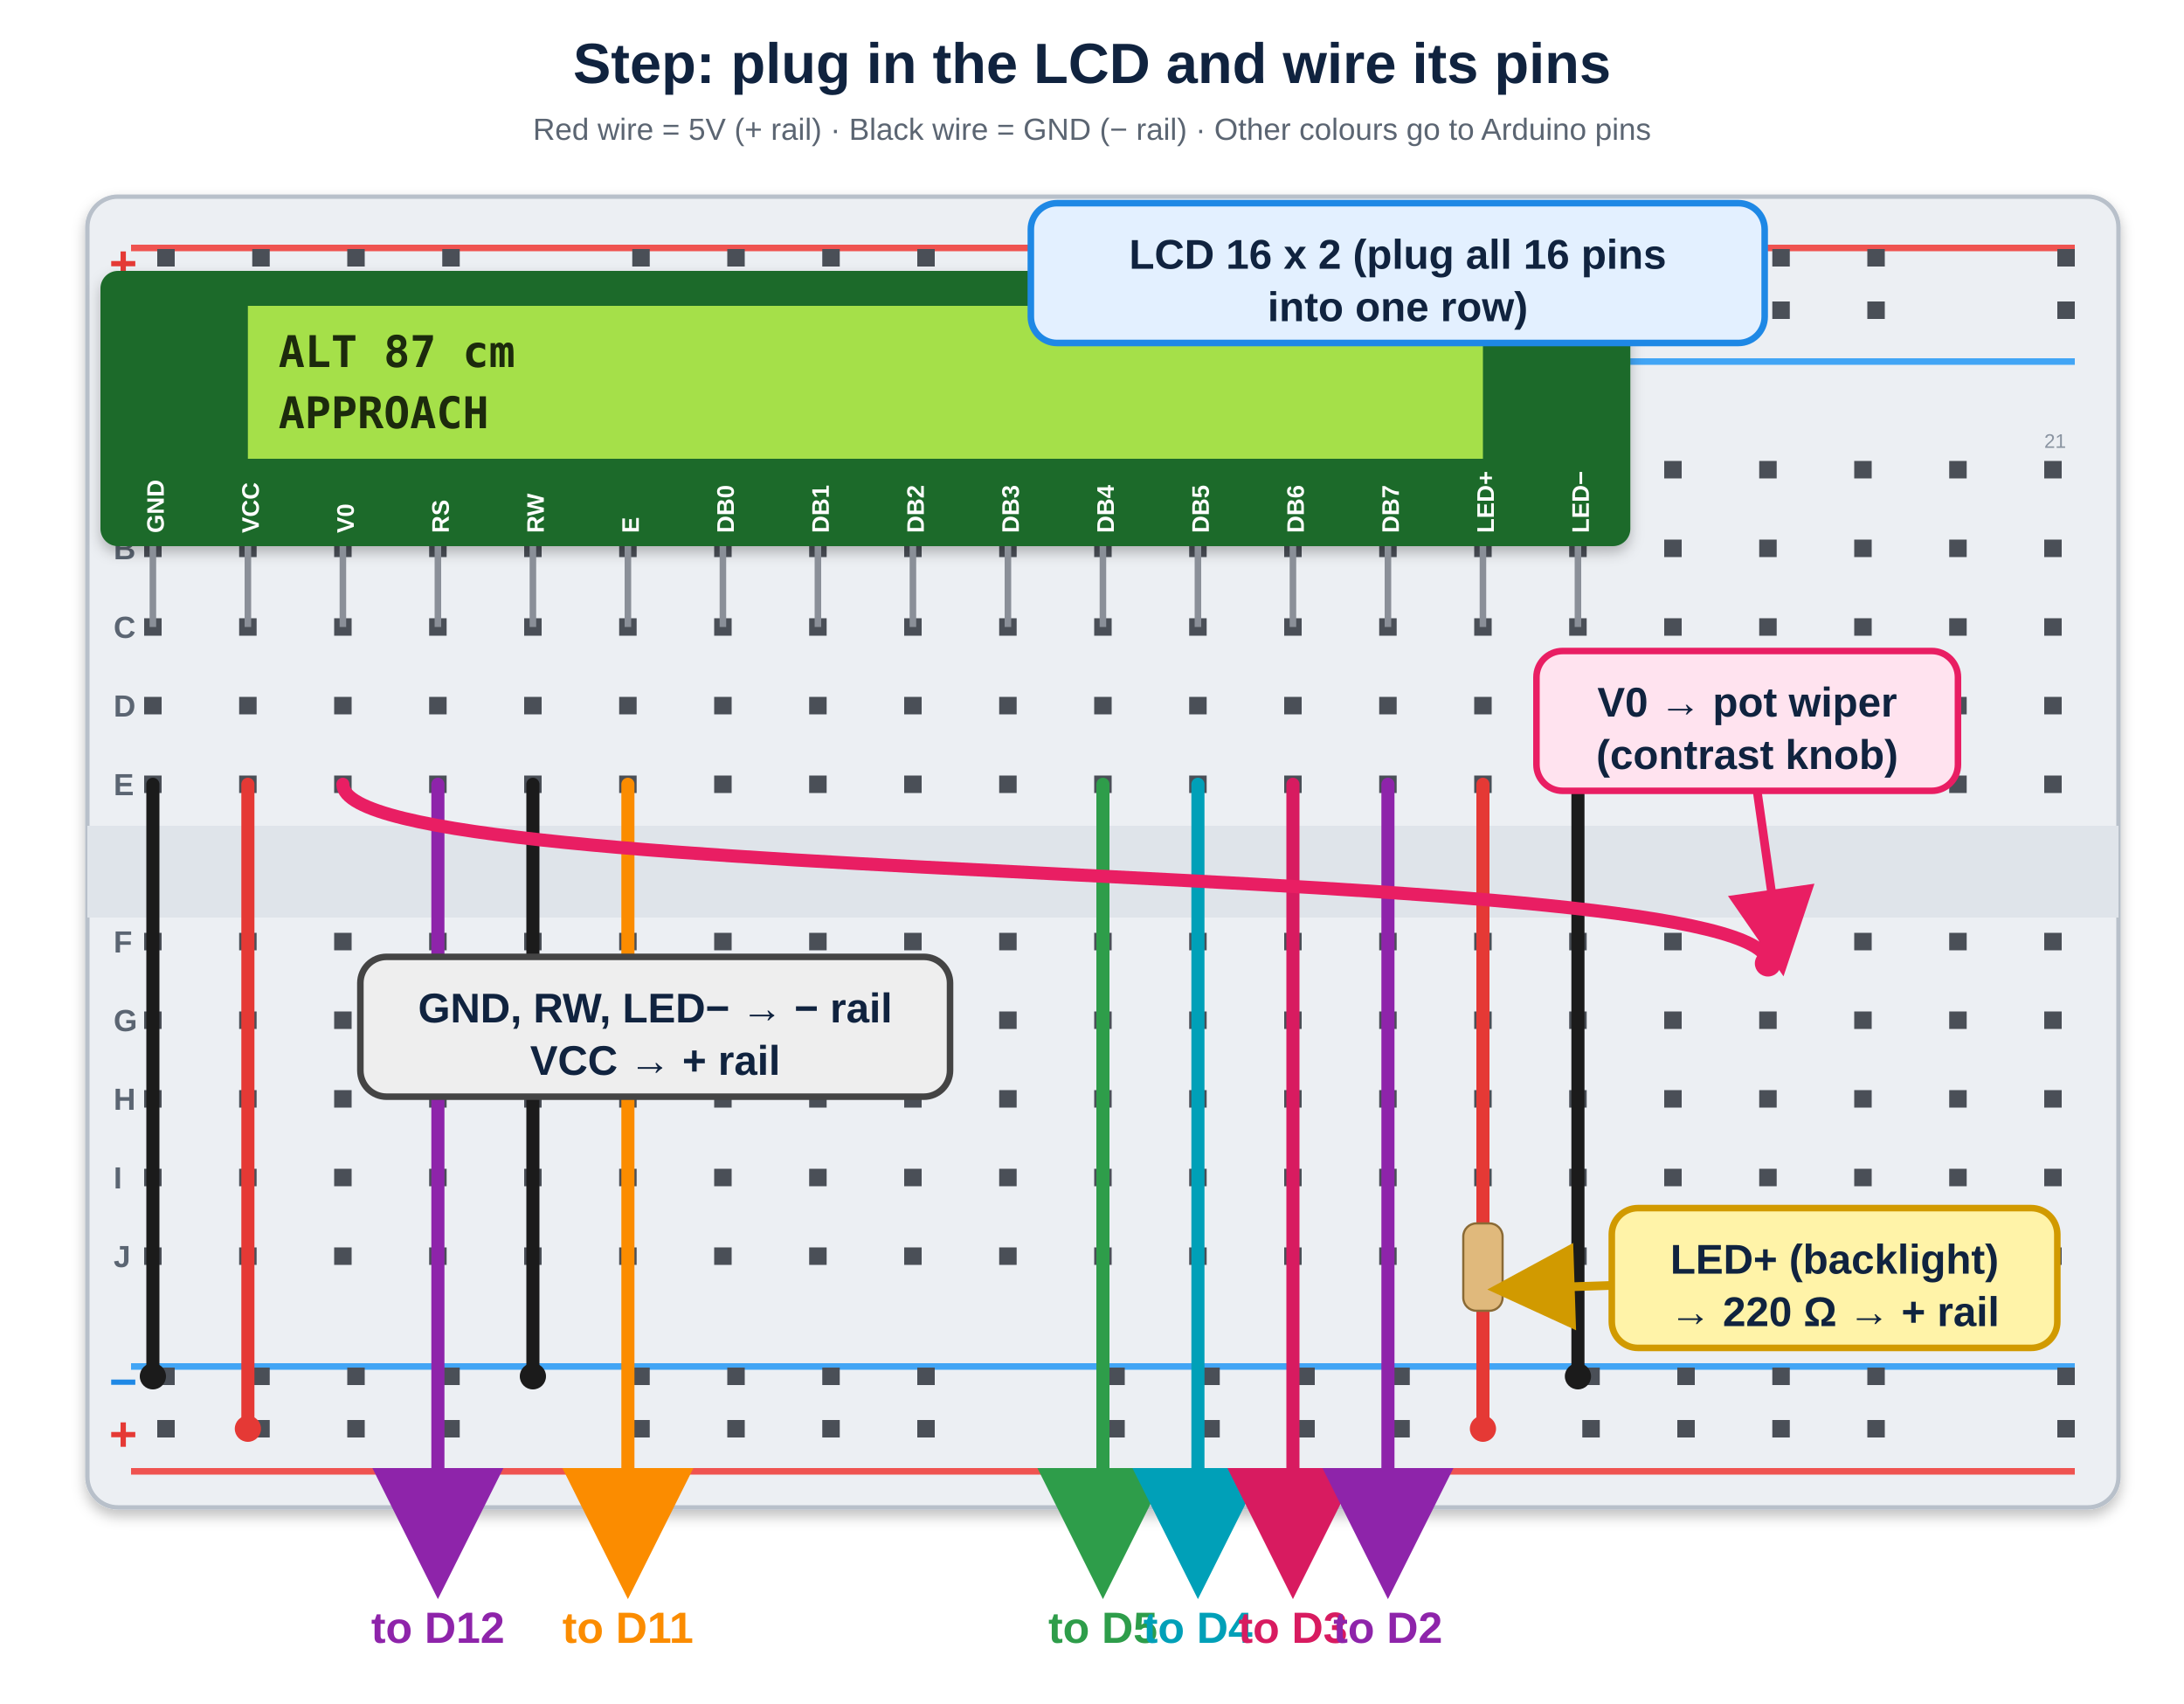
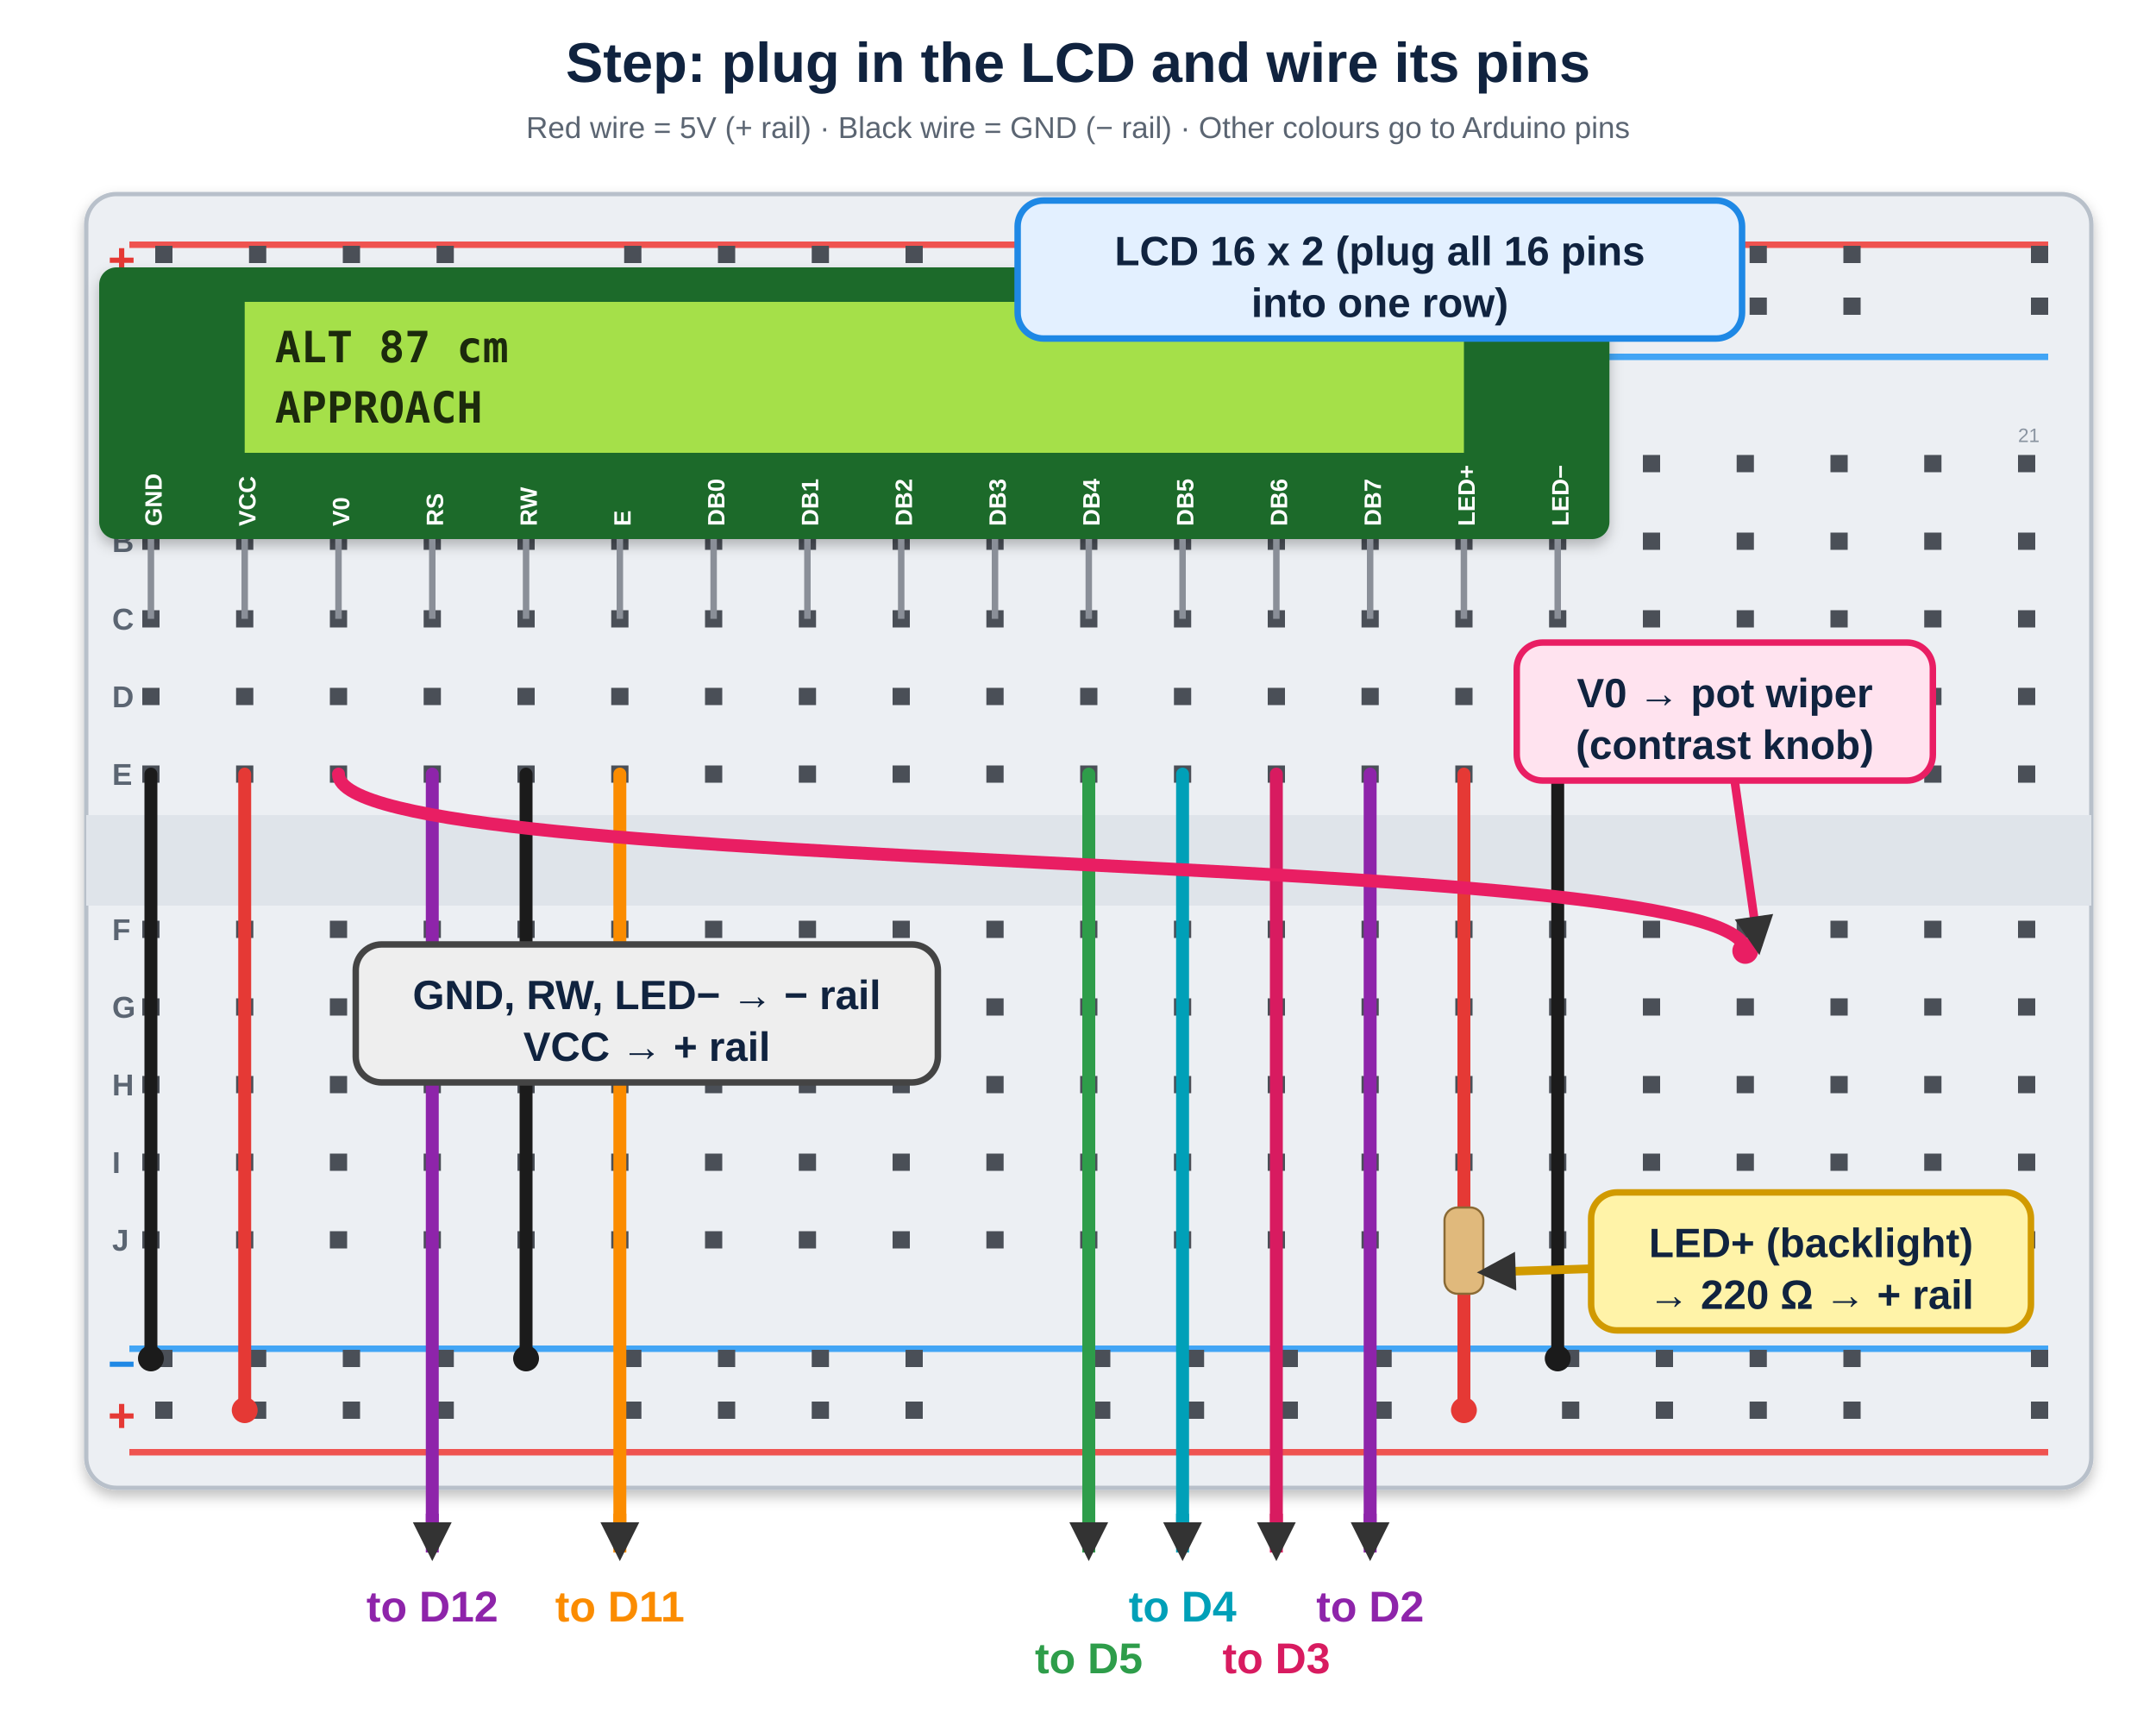
- <svg xmlns="http://www.w3.org/2000/svg" viewBox="0 0 1000 780" width="1000" height="780" font-family="Segoe UI, Arial, sans-serif">
-   <rect width="1000" height="780" fill="#fff" />
+ <svg xmlns="http://www.w3.org/2000/svg" viewBox="0 0 1000 800" width="1000" height="800" font-family="Segoe UI, Arial, sans-serif">
+   <rect width="1000" height="800" fill="#fff" />
  <text x="500" y="38" text-anchor="middle" font-size="26" font-weight="800" fill="#10233f">Step: plug in the LCD and wire its pins</text>
  <text x="500" y="64" text-anchor="middle" font-size="14" fill="#5b6572">Red wire = 5V (+ rail) · Black wire = GND (− rail) · Other colours go to Arduino pins</text>
  <defs>
-     <marker id="ar" markerWidth="10" markerHeight="10" refX="8" refY="5" orient="auto">
-       <path d="M0 0 L10 5 L0 10 Z" fill="context-stroke" />
+     <marker id="ar" markerUnits="userSpaceOnUse" markerWidth="18" markerHeight="18" refX="14" refY="9" orient="auto">
+       <path d="M0 0 L18 9 L0 18 Z" fill="#333" />
    </marker>
    <filter id="sh">
      <feDropShadow dx="0" dy="3" stdDeviation="3" flood-opacity=".25" />
    </filter>
  </defs>
  <rect x="40" y="90" width="930" height="600" rx="14" fill="#eceff3" stroke="#b8c0ca" stroke-width="2" filter="url(#sh)" />
  <rect x="40" y="378" width="930" height="42" fill="#dfe4ea" />
  <rect x="60" y="112" width="890" height="3" fill="#ef5350" />
  <rect x="60" y="164" width="890" height="3" fill="#42a5f5" />
  <rect x="60" y="624" width="890" height="3" fill="#42a5f5" />
  <rect x="60" y="672" width="890" height="3" fill="#ef5350" />
  <text x="50" y="128" font-size="22" font-weight="700" fill="#e53935">+</text>
  <text x="50" y="152" font-size="22" font-weight="700" fill="#1e88e5">−</text>
  <text x="50" y="640" font-size="22" font-weight="700" fill="#1e88e5">−</text>
  <text x="50" y="664" font-size="22" font-weight="700" fill="#e53935">+</text>
  <rect x="66" y="211" width="8" height="8" fill="#4a4f57" />
  <rect x="66" y="247" width="8" height="8" fill="#4a4f57" />
  <rect x="66" y="283" width="8" height="8" fill="#4a4f57" />
  <rect x="66" y="319" width="8" height="8" fill="#4a4f57" />
  <rect x="66" y="355" width="8" height="8" fill="#4a4f57" />
  <rect x="66" y="427" width="8" height="8" fill="#4a4f57" />
  <rect x="66" y="463" width="8" height="8" fill="#4a4f57" />
  <rect x="66" y="499" width="8" height="8" fill="#4a4f57" />
  <rect x="66" y="535" width="8" height="8" fill="#4a4f57" />
  <rect x="66" y="571" width="8" height="8" fill="#4a4f57" />
  <rect x="72" y="114" width="8" height="8" fill="#4a4f57" />
  <rect x="72" y="138" width="8" height="8" fill="#4a4f57" />
  <rect x="72" y="626" width="8" height="8" fill="#4a4f57" />
  <rect x="72" y="650" width="8" height="8" fill="#4a4f57" />
  <rect x="109.5" y="211" width="8" height="8" fill="#4a4f57" />
  <rect x="109.5" y="247" width="8" height="8" fill="#4a4f57" />
  <rect x="109.5" y="283" width="8" height="8" fill="#4a4f57" />
  <rect x="109.5" y="319" width="8" height="8" fill="#4a4f57" />
  <rect x="109.5" y="355" width="8" height="8" fill="#4a4f57" />
  <rect x="109.5" y="427" width="8" height="8" fill="#4a4f57" />
  <rect x="109.5" y="463" width="8" height="8" fill="#4a4f57" />
  <rect x="109.5" y="499" width="8" height="8" fill="#4a4f57" />
  <rect x="109.5" y="535" width="8" height="8" fill="#4a4f57" />
  <rect x="109.5" y="571" width="8" height="8" fill="#4a4f57" />
  <rect x="115.5" y="114" width="8" height="8" fill="#4a4f57" />
  <rect x="115.5" y="138" width="8" height="8" fill="#4a4f57" />
  <rect x="115.5" y="626" width="8" height="8" fill="#4a4f57" />
  <rect x="115.5" y="650" width="8" height="8" fill="#4a4f57" />
  <rect x="153" y="211" width="8" height="8" fill="#4a4f57" />
  <rect x="153" y="247" width="8" height="8" fill="#4a4f57" />
  <rect x="153" y="283" width="8" height="8" fill="#4a4f57" />
  <rect x="153" y="319" width="8" height="8" fill="#4a4f57" />
  <rect x="153" y="355" width="8" height="8" fill="#4a4f57" />
  <rect x="153" y="427" width="8" height="8" fill="#4a4f57" />
  <rect x="153" y="463" width="8" height="8" fill="#4a4f57" />
  <rect x="153" y="499" width="8" height="8" fill="#4a4f57" />
  <rect x="153" y="535" width="8" height="8" fill="#4a4f57" />
  <rect x="153" y="571" width="8" height="8" fill="#4a4f57" />
  <rect x="159" y="114" width="8" height="8" fill="#4a4f57" />
  <rect x="159" y="138" width="8" height="8" fill="#4a4f57" />
  <rect x="159" y="626" width="8" height="8" fill="#4a4f57" />
  <rect x="159" y="650" width="8" height="8" fill="#4a4f57" />
  <rect x="196.5" y="211" width="8" height="8" fill="#4a4f57" />
  <rect x="196.5" y="247" width="8" height="8" fill="#4a4f57" />
  <rect x="196.5" y="283" width="8" height="8" fill="#4a4f57" />
  <rect x="196.5" y="319" width="8" height="8" fill="#4a4f57" />
  <rect x="196.5" y="355" width="8" height="8" fill="#4a4f57" />
  <rect x="196.5" y="427" width="8" height="8" fill="#4a4f57" />
  <rect x="196.5" y="463" width="8" height="8" fill="#4a4f57" />
  <rect x="196.5" y="499" width="8" height="8" fill="#4a4f57" />
  <rect x="196.5" y="535" width="8" height="8" fill="#4a4f57" />
  <rect x="196.5" y="571" width="8" height="8" fill="#4a4f57" />
  <rect x="202.5" y="114" width="8" height="8" fill="#4a4f57" />
  <rect x="202.5" y="138" width="8" height="8" fill="#4a4f57" />
  <rect x="202.5" y="626" width="8" height="8" fill="#4a4f57" />
  <rect x="202.5" y="650" width="8" height="8" fill="#4a4f57" />
  <rect x="240" y="211" width="8" height="8" fill="#4a4f57" />
  <rect x="240" y="247" width="8" height="8" fill="#4a4f57" />
  <rect x="240" y="283" width="8" height="8" fill="#4a4f57" />
  <rect x="240" y="319" width="8" height="8" fill="#4a4f57" />
  <rect x="240" y="355" width="8" height="8" fill="#4a4f57" />
  <rect x="240" y="427" width="8" height="8" fill="#4a4f57" />
  <rect x="240" y="463" width="8" height="8" fill="#4a4f57" />
  <rect x="240" y="499" width="8" height="8" fill="#4a4f57" />
  <rect x="240" y="535" width="8" height="8" fill="#4a4f57" />
  <rect x="240" y="571" width="8" height="8" fill="#4a4f57" />
  <rect x="283.5" y="211" width="8" height="8" fill="#4a4f57" />
  <rect x="283.5" y="247" width="8" height="8" fill="#4a4f57" />
  <rect x="283.5" y="283" width="8" height="8" fill="#4a4f57" />
  <rect x="283.5" y="319" width="8" height="8" fill="#4a4f57" />
  <rect x="283.5" y="355" width="8" height="8" fill="#4a4f57" />
  <rect x="283.5" y="427" width="8" height="8" fill="#4a4f57" />
  <rect x="283.5" y="463" width="8" height="8" fill="#4a4f57" />
  <rect x="283.5" y="499" width="8" height="8" fill="#4a4f57" />
  <rect x="283.5" y="535" width="8" height="8" fill="#4a4f57" />
  <rect x="283.5" y="571" width="8" height="8" fill="#4a4f57" />
  <rect x="289.5" y="114" width="8" height="8" fill="#4a4f57" />
  <rect x="289.5" y="138" width="8" height="8" fill="#4a4f57" />
  <rect x="289.5" y="626" width="8" height="8" fill="#4a4f57" />
  <rect x="289.5" y="650" width="8" height="8" fill="#4a4f57" />
  <rect x="327" y="211" width="8" height="8" fill="#4a4f57" />
  <rect x="327" y="247" width="8" height="8" fill="#4a4f57" />
  <rect x="327" y="283" width="8" height="8" fill="#4a4f57" />
  <rect x="327" y="319" width="8" height="8" fill="#4a4f57" />
  <rect x="327" y="355" width="8" height="8" fill="#4a4f57" />
  <rect x="327" y="427" width="8" height="8" fill="#4a4f57" />
  <rect x="327" y="463" width="8" height="8" fill="#4a4f57" />
  <rect x="327" y="499" width="8" height="8" fill="#4a4f57" />
  <rect x="327" y="535" width="8" height="8" fill="#4a4f57" />
  <rect x="327" y="571" width="8" height="8" fill="#4a4f57" />
  <rect x="333" y="114" width="8" height="8" fill="#4a4f57" />
  <rect x="333" y="138" width="8" height="8" fill="#4a4f57" />
  <rect x="333" y="626" width="8" height="8" fill="#4a4f57" />
  <rect x="333" y="650" width="8" height="8" fill="#4a4f57" />
  <rect x="370.5" y="211" width="8" height="8" fill="#4a4f57" />
  <rect x="370.5" y="247" width="8" height="8" fill="#4a4f57" />
  <rect x="370.5" y="283" width="8" height="8" fill="#4a4f57" />
  <rect x="370.5" y="319" width="8" height="8" fill="#4a4f57" />
  <rect x="370.5" y="355" width="8" height="8" fill="#4a4f57" />
  <rect x="370.5" y="427" width="8" height="8" fill="#4a4f57" />
  <rect x="370.5" y="463" width="8" height="8" fill="#4a4f57" />
  <rect x="370.5" y="499" width="8" height="8" fill="#4a4f57" />
  <rect x="370.5" y="535" width="8" height="8" fill="#4a4f57" />
  <rect x="370.5" y="571" width="8" height="8" fill="#4a4f57" />
  <rect x="376.5" y="114" width="8" height="8" fill="#4a4f57" />
  <rect x="376.5" y="138" width="8" height="8" fill="#4a4f57" />
  <rect x="376.5" y="626" width="8" height="8" fill="#4a4f57" />
  <rect x="376.5" y="650" width="8" height="8" fill="#4a4f57" />
  <rect x="414" y="211" width="8" height="8" fill="#4a4f57" />
  <rect x="414" y="247" width="8" height="8" fill="#4a4f57" />
  <rect x="414" y="283" width="8" height="8" fill="#4a4f57" />
  <rect x="414" y="319" width="8" height="8" fill="#4a4f57" />
  <rect x="414" y="355" width="8" height="8" fill="#4a4f57" />
  <rect x="414" y="427" width="8" height="8" fill="#4a4f57" />
  <rect x="414" y="463" width="8" height="8" fill="#4a4f57" />
  <rect x="414" y="499" width="8" height="8" fill="#4a4f57" />
  <rect x="414" y="535" width="8" height="8" fill="#4a4f57" />
  <rect x="414" y="571" width="8" height="8" fill="#4a4f57" />
  <rect x="420" y="114" width="8" height="8" fill="#4a4f57" />
  <rect x="420" y="138" width="8" height="8" fill="#4a4f57" />
  <rect x="420" y="626" width="8" height="8" fill="#4a4f57" />
  <rect x="420" y="650" width="8" height="8" fill="#4a4f57" />
  <rect x="457.5" y="211" width="8" height="8" fill="#4a4f57" />
  <rect x="457.5" y="247" width="8" height="8" fill="#4a4f57" />
  <rect x="457.5" y="283" width="8" height="8" fill="#4a4f57" />
  <rect x="457.5" y="319" width="8" height="8" fill="#4a4f57" />
  <rect x="457.5" y="355" width="8" height="8" fill="#4a4f57" />
  <rect x="457.5" y="427" width="8" height="8" fill="#4a4f57" />
  <rect x="457.5" y="463" width="8" height="8" fill="#4a4f57" />
  <rect x="457.5" y="499" width="8" height="8" fill="#4a4f57" />
  <rect x="457.5" y="535" width="8" height="8" fill="#4a4f57" />
  <rect x="457.5" y="571" width="8" height="8" fill="#4a4f57" />
  <rect x="501" y="211" width="8" height="8" fill="#4a4f57" />
  <rect x="501" y="247" width="8" height="8" fill="#4a4f57" />
  <rect x="501" y="283" width="8" height="8" fill="#4a4f57" />
  <rect x="501" y="319" width="8" height="8" fill="#4a4f57" />
  <rect x="501" y="355" width="8" height="8" fill="#4a4f57" />
  <rect x="501" y="427" width="8" height="8" fill="#4a4f57" />
  <rect x="501" y="463" width="8" height="8" fill="#4a4f57" />
  <rect x="501" y="499" width="8" height="8" fill="#4a4f57" />
  <rect x="501" y="535" width="8" height="8" fill="#4a4f57" />
  <rect x="501" y="571" width="8" height="8" fill="#4a4f57" />
  <rect x="507" y="114" width="8" height="8" fill="#4a4f57" />
  <rect x="507" y="138" width="8" height="8" fill="#4a4f57" />
  <rect x="507" y="626" width="8" height="8" fill="#4a4f57" />
  <rect x="507" y="650" width="8" height="8" fill="#4a4f57" />
  <rect x="544.5" y="211" width="8" height="8" fill="#4a4f57" />
  <rect x="544.5" y="247" width="8" height="8" fill="#4a4f57" />
  <rect x="544.5" y="283" width="8" height="8" fill="#4a4f57" />
  <rect x="544.5" y="319" width="8" height="8" fill="#4a4f57" />
  <rect x="544.5" y="355" width="8" height="8" fill="#4a4f57" />
  <rect x="544.5" y="427" width="8" height="8" fill="#4a4f57" />
  <rect x="544.5" y="463" width="8" height="8" fill="#4a4f57" />
  <rect x="544.5" y="499" width="8" height="8" fill="#4a4f57" />
  <rect x="544.5" y="535" width="8" height="8" fill="#4a4f57" />
  <rect x="544.5" y="571" width="8" height="8" fill="#4a4f57" />
  <rect x="550.5" y="114" width="8" height="8" fill="#4a4f57" />
  <rect x="550.5" y="138" width="8" height="8" fill="#4a4f57" />
  <rect x="550.5" y="626" width="8" height="8" fill="#4a4f57" />
  <rect x="550.5" y="650" width="8" height="8" fill="#4a4f57" />
  <rect x="588" y="211" width="8" height="8" fill="#4a4f57" />
  <rect x="588" y="247" width="8" height="8" fill="#4a4f57" />
  <rect x="588" y="283" width="8" height="8" fill="#4a4f57" />
  <rect x="588" y="319" width="8" height="8" fill="#4a4f57" />
  <rect x="588" y="355" width="8" height="8" fill="#4a4f57" />
  <rect x="588" y="427" width="8" height="8" fill="#4a4f57" />
  <rect x="588" y="463" width="8" height="8" fill="#4a4f57" />
  <rect x="588" y="499" width="8" height="8" fill="#4a4f57" />
  <rect x="588" y="535" width="8" height="8" fill="#4a4f57" />
  <rect x="588" y="571" width="8" height="8" fill="#4a4f57" />
  <rect x="594" y="114" width="8" height="8" fill="#4a4f57" />
  <rect x="594" y="138" width="8" height="8" fill="#4a4f57" />
  <rect x="594" y="626" width="8" height="8" fill="#4a4f57" />
  <rect x="594" y="650" width="8" height="8" fill="#4a4f57" />
  <rect x="631.5" y="211" width="8" height="8" fill="#4a4f57" />
  <rect x="631.5" y="247" width="8" height="8" fill="#4a4f57" />
  <rect x="631.5" y="283" width="8" height="8" fill="#4a4f57" />
  <rect x="631.5" y="319" width="8" height="8" fill="#4a4f57" />
  <rect x="631.5" y="355" width="8" height="8" fill="#4a4f57" />
  <rect x="631.5" y="427" width="8" height="8" fill="#4a4f57" />
  <rect x="631.5" y="463" width="8" height="8" fill="#4a4f57" />
  <rect x="631.5" y="499" width="8" height="8" fill="#4a4f57" />
  <rect x="631.5" y="535" width="8" height="8" fill="#4a4f57" />
  <rect x="631.5" y="571" width="8" height="8" fill="#4a4f57" />
  <rect x="637.5" y="114" width="8" height="8" fill="#4a4f57" />
  <rect x="637.5" y="138" width="8" height="8" fill="#4a4f57" />
  <rect x="637.5" y="626" width="8" height="8" fill="#4a4f57" />
  <rect x="637.5" y="650" width="8" height="8" fill="#4a4f57" />
  <rect x="675" y="211" width="8" height="8" fill="#4a4f57" />
  <rect x="675" y="247" width="8" height="8" fill="#4a4f57" />
  <rect x="675" y="283" width="8" height="8" fill="#4a4f57" />
  <rect x="675" y="319" width="8" height="8" fill="#4a4f57" />
  <rect x="675" y="355" width="8" height="8" fill="#4a4f57" />
  <rect x="675" y="427" width="8" height="8" fill="#4a4f57" />
  <rect x="675" y="463" width="8" height="8" fill="#4a4f57" />
  <rect x="675" y="499" width="8" height="8" fill="#4a4f57" />
  <rect x="675" y="535" width="8" height="8" fill="#4a4f57" />
  <rect x="675" y="571" width="8" height="8" fill="#4a4f57" />
  <rect x="718.5" y="211" width="8" height="8" fill="#4a4f57" />
  <rect x="718.5" y="247" width="8" height="8" fill="#4a4f57" />
  <rect x="718.5" y="283" width="8" height="8" fill="#4a4f57" />
  <rect x="718.5" y="319" width="8" height="8" fill="#4a4f57" />
  <rect x="718.5" y="355" width="8" height="8" fill="#4a4f57" />
  <rect x="718.5" y="427" width="8" height="8" fill="#4a4f57" />
  <rect x="718.5" y="463" width="8" height="8" fill="#4a4f57" />
  <rect x="718.5" y="499" width="8" height="8" fill="#4a4f57" />
  <rect x="718.5" y="535" width="8" height="8" fill="#4a4f57" />
  <rect x="718.5" y="571" width="8" height="8" fill="#4a4f57" />
  <rect x="724.5" y="114" width="8" height="8" fill="#4a4f57" />
  <rect x="724.5" y="138" width="8" height="8" fill="#4a4f57" />
  <rect x="724.5" y="626" width="8" height="8" fill="#4a4f57" />
  <rect x="724.5" y="650" width="8" height="8" fill="#4a4f57" />
  <rect x="762" y="211" width="8" height="8" fill="#4a4f57" />
  <rect x="762" y="247" width="8" height="8" fill="#4a4f57" />
  <rect x="762" y="283" width="8" height="8" fill="#4a4f57" />
  <rect x="762" y="319" width="8" height="8" fill="#4a4f57" />
  <rect x="762" y="355" width="8" height="8" fill="#4a4f57" />
  <rect x="762" y="427" width="8" height="8" fill="#4a4f57" />
  <rect x="762" y="463" width="8" height="8" fill="#4a4f57" />
  <rect x="762" y="499" width="8" height="8" fill="#4a4f57" />
  <rect x="762" y="535" width="8" height="8" fill="#4a4f57" />
  <rect x="762" y="571" width="8" height="8" fill="#4a4f57" />
  <rect x="768" y="114" width="8" height="8" fill="#4a4f57" />
  <rect x="768" y="138" width="8" height="8" fill="#4a4f57" />
  <rect x="768" y="626" width="8" height="8" fill="#4a4f57" />
  <rect x="768" y="650" width="8" height="8" fill="#4a4f57" />
  <rect x="805.5" y="211" width="8" height="8" fill="#4a4f57" />
  <rect x="805.5" y="247" width="8" height="8" fill="#4a4f57" />
  <rect x="805.5" y="283" width="8" height="8" fill="#4a4f57" />
  <rect x="805.5" y="319" width="8" height="8" fill="#4a4f57" />
  <rect x="805.5" y="355" width="8" height="8" fill="#4a4f57" />
  <rect x="805.5" y="427" width="8" height="8" fill="#4a4f57" />
  <rect x="805.5" y="463" width="8" height="8" fill="#4a4f57" />
  <rect x="805.5" y="499" width="8" height="8" fill="#4a4f57" />
  <rect x="805.5" y="535" width="8" height="8" fill="#4a4f57" />
  <rect x="805.5" y="571" width="8" height="8" fill="#4a4f57" />
  <rect x="811.5" y="114" width="8" height="8" fill="#4a4f57" />
  <rect x="811.5" y="138" width="8" height="8" fill="#4a4f57" />
  <rect x="811.5" y="626" width="8" height="8" fill="#4a4f57" />
  <rect x="811.5" y="650" width="8" height="8" fill="#4a4f57" />
  <rect x="849" y="211" width="8" height="8" fill="#4a4f57" />
  <rect x="849" y="247" width="8" height="8" fill="#4a4f57" />
  <rect x="849" y="283" width="8" height="8" fill="#4a4f57" />
  <rect x="849" y="319" width="8" height="8" fill="#4a4f57" />
  <rect x="849" y="355" width="8" height="8" fill="#4a4f57" />
  <rect x="849" y="427" width="8" height="8" fill="#4a4f57" />
  <rect x="849" y="463" width="8" height="8" fill="#4a4f57" />
  <rect x="849" y="499" width="8" height="8" fill="#4a4f57" />
  <rect x="849" y="535" width="8" height="8" fill="#4a4f57" />
  <rect x="849" y="571" width="8" height="8" fill="#4a4f57" />
  <rect x="855" y="114" width="8" height="8" fill="#4a4f57" />
  <rect x="855" y="138" width="8" height="8" fill="#4a4f57" />
  <rect x="855" y="626" width="8" height="8" fill="#4a4f57" />
  <rect x="855" y="650" width="8" height="8" fill="#4a4f57" />
  <rect x="892.5" y="211" width="8" height="8" fill="#4a4f57" />
  <rect x="892.5" y="247" width="8" height="8" fill="#4a4f57" />
  <rect x="892.5" y="283" width="8" height="8" fill="#4a4f57" />
  <rect x="892.5" y="319" width="8" height="8" fill="#4a4f57" />
  <rect x="892.5" y="355" width="8" height="8" fill="#4a4f57" />
  <rect x="892.5" y="427" width="8" height="8" fill="#4a4f57" />
  <rect x="892.5" y="463" width="8" height="8" fill="#4a4f57" />
  <rect x="892.5" y="499" width="8" height="8" fill="#4a4f57" />
  <rect x="892.5" y="535" width="8" height="8" fill="#4a4f57" />
  <rect x="892.5" y="571" width="8" height="8" fill="#4a4f57" />
  <rect x="936" y="211" width="8" height="8" fill="#4a4f57" />
  <rect x="936" y="247" width="8" height="8" fill="#4a4f57" />
  <rect x="936" y="283" width="8" height="8" fill="#4a4f57" />
  <rect x="936" y="319" width="8" height="8" fill="#4a4f57" />
  <rect x="936" y="355" width="8" height="8" fill="#4a4f57" />
  <rect x="936" y="427" width="8" height="8" fill="#4a4f57" />
  <rect x="936" y="463" width="8" height="8" fill="#4a4f57" />
  <rect x="936" y="499" width="8" height="8" fill="#4a4f57" />
  <rect x="936" y="535" width="8" height="8" fill="#4a4f57" />
  <rect x="936" y="571" width="8" height="8" fill="#4a4f57" />
  <rect x="942" y="114" width="8" height="8" fill="#4a4f57" />
  <rect x="942" y="138" width="8" height="8" fill="#4a4f57" />
  <rect x="942" y="626" width="8" height="8" fill="#4a4f57" />
  <rect x="942" y="650" width="8" height="8" fill="#4a4f57" />
  <text x="52" y="220" font-size="14" font-weight="700" fill="#5b6572">A</text>
  <text x="52" y="256" font-size="14" font-weight="700" fill="#5b6572">B</text>
  <text x="52" y="292" font-size="14" font-weight="700" fill="#5b6572">C</text>
  <text x="52" y="328" font-size="14" font-weight="700" fill="#5b6572">D</text>
  <text x="52" y="364" font-size="14" font-weight="700" fill="#5b6572">E</text>
  <text x="52" y="436" font-size="14" font-weight="700" fill="#5b6572">F</text>
  <text x="52" y="472" font-size="14" font-weight="700" fill="#5b6572">G</text>
  <text x="52" y="508" font-size="14" font-weight="700" fill="#5b6572">H</text>
  <text x="52" y="544" font-size="14" font-weight="700" fill="#5b6572">I</text>
  <text x="52" y="580" font-size="14" font-weight="700" fill="#5b6572">J</text>
  <text x="66" y="205" font-size="9" fill="#8a94a1">1</text>
  <text x="283.5" y="205" font-size="9" fill="#8a94a1">6</text>
  <text x="501" y="205" font-size="9" fill="#8a94a1">11</text>
  <text x="718.5" y="205" font-size="9" fill="#8a94a1">16</text>
  <text x="936" y="205" font-size="9" fill="#8a94a1">21</text>
  <g filter="url(#sh)">
    <rect x="46" y="124" width="700.5" height="126" rx="8" fill="#1d6b2a" />
    <rect x="113.5" y="140" width="565.5" height="70" fill="#a5e04a" />
    <text x="127.5" y="168" font-size="20" font-weight="700" fill="#1b2a08" font-family="monospace">ALT 87 cm</text>
    <text x="127.5" y="196" font-size="20" font-weight="700" fill="#1b2a08" font-family="monospace">APPROACH</text>
  </g>
  <path d="M70 250 V287" stroke="#8a8f98" stroke-width="3" />
  <text transform="translate(75 244) rotate(-90)" font-size="11" font-weight="700" fill="#fff">GND</text>
  <path d="M113.5 250 V287" stroke="#8a8f98" stroke-width="3" />
  <text transform="translate(118.5 244) rotate(-90)" font-size="11" font-weight="700" fill="#fff">VCC</text>
  <path d="M157 250 V287" stroke="#8a8f98" stroke-width="3" />
  <text transform="translate(162 244) rotate(-90)" font-size="11" font-weight="700" fill="#fff">V0</text>
  <path d="M200.5 250 V287" stroke="#8a8f98" stroke-width="3" />
  <text transform="translate(205.5 244) rotate(-90)" font-size="11" font-weight="700" fill="#fff">RS</text>
  <path d="M244 250 V287" stroke="#8a8f98" stroke-width="3" />
  <text transform="translate(249 244) rotate(-90)" font-size="11" font-weight="700" fill="#fff">RW</text>
  <path d="M287.5 250 V287" stroke="#8a8f98" stroke-width="3" />
  <text transform="translate(292.5 244) rotate(-90)" font-size="11" font-weight="700" fill="#fff">E</text>
  <path d="M331 250 V287" stroke="#8a8f98" stroke-width="3" />
  <text transform="translate(336 244) rotate(-90)" font-size="11" font-weight="700" fill="#fff">DB0</text>
  <path d="M374.5 250 V287" stroke="#8a8f98" stroke-width="3" />
  <text transform="translate(379.5 244) rotate(-90)" font-size="11" font-weight="700" fill="#fff">DB1</text>
  <path d="M418 250 V287" stroke="#8a8f98" stroke-width="3" />
  <text transform="translate(423 244) rotate(-90)" font-size="11" font-weight="700" fill="#fff">DB2</text>
  <path d="M461.5 250 V287" stroke="#8a8f98" stroke-width="3" />
  <text transform="translate(466.5 244) rotate(-90)" font-size="11" font-weight="700" fill="#fff">DB3</text>
  <path d="M505 250 V287" stroke="#8a8f98" stroke-width="3" />
  <text transform="translate(510 244) rotate(-90)" font-size="11" font-weight="700" fill="#fff">DB4</text>
  <path d="M548.5 250 V287" stroke="#8a8f98" stroke-width="3" />
  <text transform="translate(553.5 244) rotate(-90)" font-size="11" font-weight="700" fill="#fff">DB5</text>
  <path d="M592 250 V287" stroke="#8a8f98" stroke-width="3" />
  <text transform="translate(597 244) rotate(-90)" font-size="11" font-weight="700" fill="#fff">DB6</text>
  <path d="M635.5 250 V287" stroke="#8a8f98" stroke-width="3" />
  <text transform="translate(640.5 244) rotate(-90)" font-size="11" font-weight="700" fill="#fff">DB7</text>
  <path d="M679 250 V287" stroke="#8a8f98" stroke-width="3" />
  <text transform="translate(684 244) rotate(-90)" font-size="11" font-weight="700" fill="#fff">LED+</text>
  <path d="M722.5 250 V287" stroke="#8a8f98" stroke-width="3" />
  <text transform="translate(727.5 244) rotate(-90)" font-size="11" font-weight="700" fill="#fff">LED−</text>
  <path d="M70 359 C70 521.6 70 467.4 70 630" fill="none" stroke="#1b1b1b" stroke-width="6" stroke-linecap="round" />
  <circle cx="70" cy="630" r="6" fill="#1b1b1b" />
  <path d="M113.5 359 C113.5 536 113.5 477 113.5 654" fill="none" stroke="#e53935" stroke-width="6" stroke-linecap="round" />
  <circle cx="113.5" cy="654" r="6" fill="#e53935" />
  <path d="M200.5 359 C200.5 567.2 200.5 497.8 200.5 706" fill="none" stroke="#8e24aa" stroke-width="6" stroke-linecap="round" />
  <path d="M200.5 702 V720" stroke="#8e24aa" stroke-width="6" marker-end="url(#ar)" style="stroke:#8e24aa" />
  <text x="200.5" y="752" text-anchor="middle" font-size="20" font-weight="800" fill="#8e24aa">to D12</text>
  <path d="M244 359 C244 521.6 244 467.4 244 630" fill="none" stroke="#1b1b1b" stroke-width="6" stroke-linecap="round" />
  <circle cx="244" cy="630" r="6" fill="#1b1b1b" />
  <path d="M287.5 359 C287.5 567.2 287.5 497.8 287.5 706" fill="none" stroke="#fb8c00" stroke-width="6" stroke-linecap="round" />
  <path d="M287.5 702 V720" stroke="#fb8c00" stroke-width="6" marker-end="url(#ar)" style="stroke:#fb8c00" />
  <text x="287.5" y="752" text-anchor="middle" font-size="20" font-weight="800" fill="#fb8c00">to D11</text>
  <path d="M505 359 C505 567.2 505 497.8 505 706" fill="none" stroke="#2e9d4a" stroke-width="6" stroke-linecap="round" />
  <path d="M505 702 V720" stroke="#2e9d4a" stroke-width="6" marker-end="url(#ar)" style="stroke:#2e9d4a" />
-   <text x="505" y="752" text-anchor="middle" font-size="20" font-weight="800" fill="#2e9d4a">to D5</text>
+   <text x="505" y="776" text-anchor="middle" font-size="20" font-weight="800" fill="#2e9d4a">to D5</text>
  <path d="M548.5 359 C548.5 567.2 548.5 497.8 548.5 706" fill="none" stroke="#00a0b8" stroke-width="6" stroke-linecap="round" />
  <path d="M548.5 702 V720" stroke="#00a0b8" stroke-width="6" marker-end="url(#ar)" style="stroke:#00a0b8" />
  <text x="548.5" y="752" text-anchor="middle" font-size="20" font-weight="800" fill="#00a0b8">to D4</text>
  <path d="M592 359 C592 567.2 592 497.8 592 706" fill="none" stroke="#d81b60" stroke-width="6" stroke-linecap="round" />
  <path d="M592 702 V720" stroke="#d81b60" stroke-width="6" marker-end="url(#ar)" style="stroke:#d81b60" />
-   <text x="592" y="752" text-anchor="middle" font-size="20" font-weight="800" fill="#d81b60">to D3</text>
+   <text x="592" y="776" text-anchor="middle" font-size="20" font-weight="800" fill="#d81b60">to D3</text>
  <path d="M635.5 359 C635.5 567.2 635.5 497.8 635.5 706" fill="none" stroke="#8e24aa" stroke-width="6" stroke-linecap="round" />
  <path d="M635.5 702 V720" stroke="#8e24aa" stroke-width="6" marker-end="url(#ar)" style="stroke:#8e24aa" />
  <text x="635.5" y="752" text-anchor="middle" font-size="20" font-weight="800" fill="#8e24aa">to D2</text>
  <path d="M722.5 359 C722.5 521.6 722.5 467.4 722.5 630" fill="none" stroke="#1b1b1b" stroke-width="6" stroke-linecap="round" />
  <circle cx="722.5" cy="630" r="6" fill="#1b1b1b" />
  <path d="M679 359 C679 536 679 477 679 654" fill="none" stroke="#e53935" stroke-width="6" stroke-linecap="round" />
  <circle cx="679" cy="654" r="6" fill="#e53935" />
  <rect x="670" y="560" width="18" height="40" rx="6" fill="#e0b97c" stroke="#8a6a35" />
  <path d="M157 359 C157 408.2 809.5 391.8 809.5 441" fill="none" stroke="#e91e63" stroke-width="6" stroke-linecap="round" />
  <circle cx="809.5" cy="441" r="6" fill="#e91e63" />
  <path d="M640 125 L548.5 135" stroke="#1e88e5" stroke-width="4" fill="none" marker-end="url(#ar)" style="stroke:#1e88e5" />
  <rect x="472" y="93" width="336" height="64" rx="12" fill="#e3f0ff" stroke="#1e88e5" stroke-width="3" />
  <text x="640" y="123" text-anchor="middle" font-size="19" font-weight="700" fill="#10233f">LCD 16 x 2 (plug all 16 pins</text>
  <text x="640" y="147" text-anchor="middle" font-size="19" font-weight="700" fill="#10233f">into one row)</text>
  <path d="M800 330 L815.5 439" stroke="#e91e63" stroke-width="4" fill="none" marker-end="url(#ar)" style="stroke:#e91e63" />
  <rect x="703.5" y="298" width="193" height="64" rx="12" fill="#ffe3ef" stroke="#e91e63" stroke-width="3" />
  <text x="800" y="328" text-anchor="middle" font-size="19" font-weight="700" fill="#10233f">V0 → pot wiper</text>
  <text x="800" y="352" text-anchor="middle" font-size="19" font-weight="700" fill="#10233f">(contrast knob)</text>
  <path d="M840 585 L689 590" stroke="#d19a00" stroke-width="4" fill="none" marker-end="url(#ar)" style="stroke:#d19a00" />
  <rect x="738" y="553" width="204" height="64" rx="12" fill="#fff3a8" stroke="#d19a00" stroke-width="3" />
  <text x="840" y="583" text-anchor="middle" font-size="19" font-weight="700" fill="#10233f">LED+ (backlight)</text>
  <text x="840" y="607" text-anchor="middle" font-size="19" font-weight="700" fill="#10233f">→ 220 Ω → + rail</text>
  <path d="M300 470 L244 450" stroke="#444" stroke-width="4" fill="none" marker-end="url(#ar)" style="stroke:#444" />
  <rect x="165" y="438" width="270" height="64" rx="12" fill="#eee" stroke="#444" stroke-width="3" />
  <text x="300" y="468" text-anchor="middle" font-size="19" font-weight="700" fill="#10233f">GND, RW, LED− → − rail</text>
  <text x="300" y="492" text-anchor="middle" font-size="19" font-weight="700" fill="#10233f">VCC → + rail</text>
</svg>
